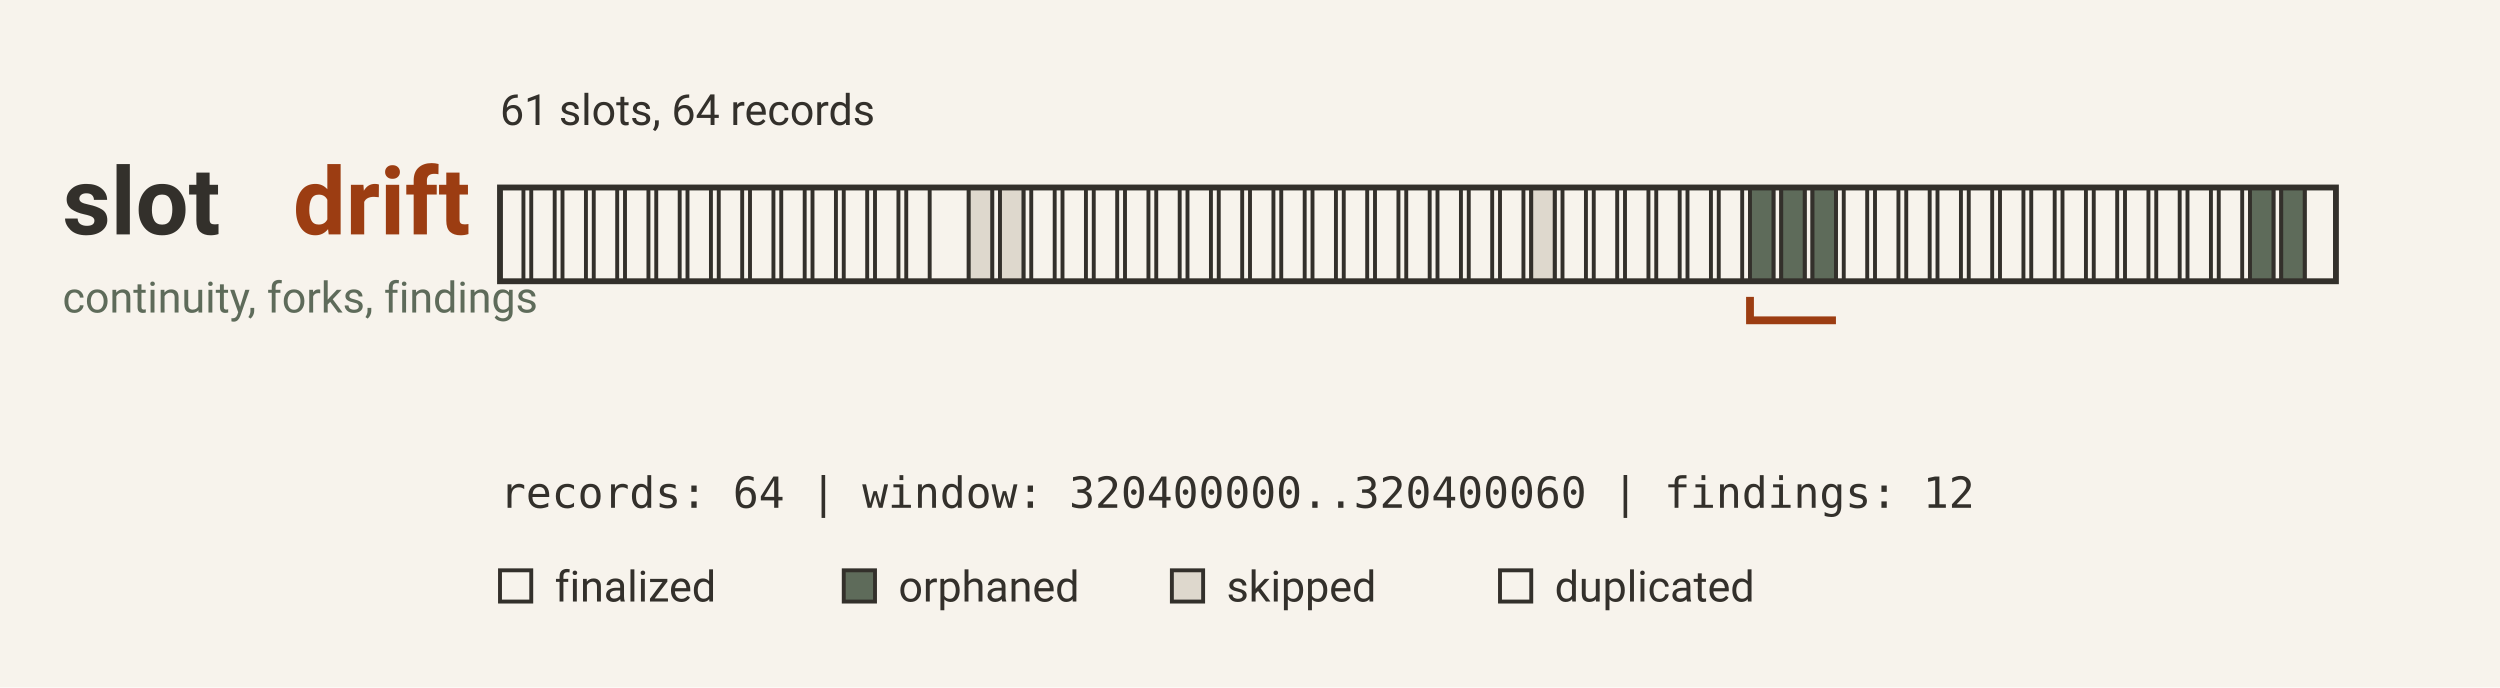
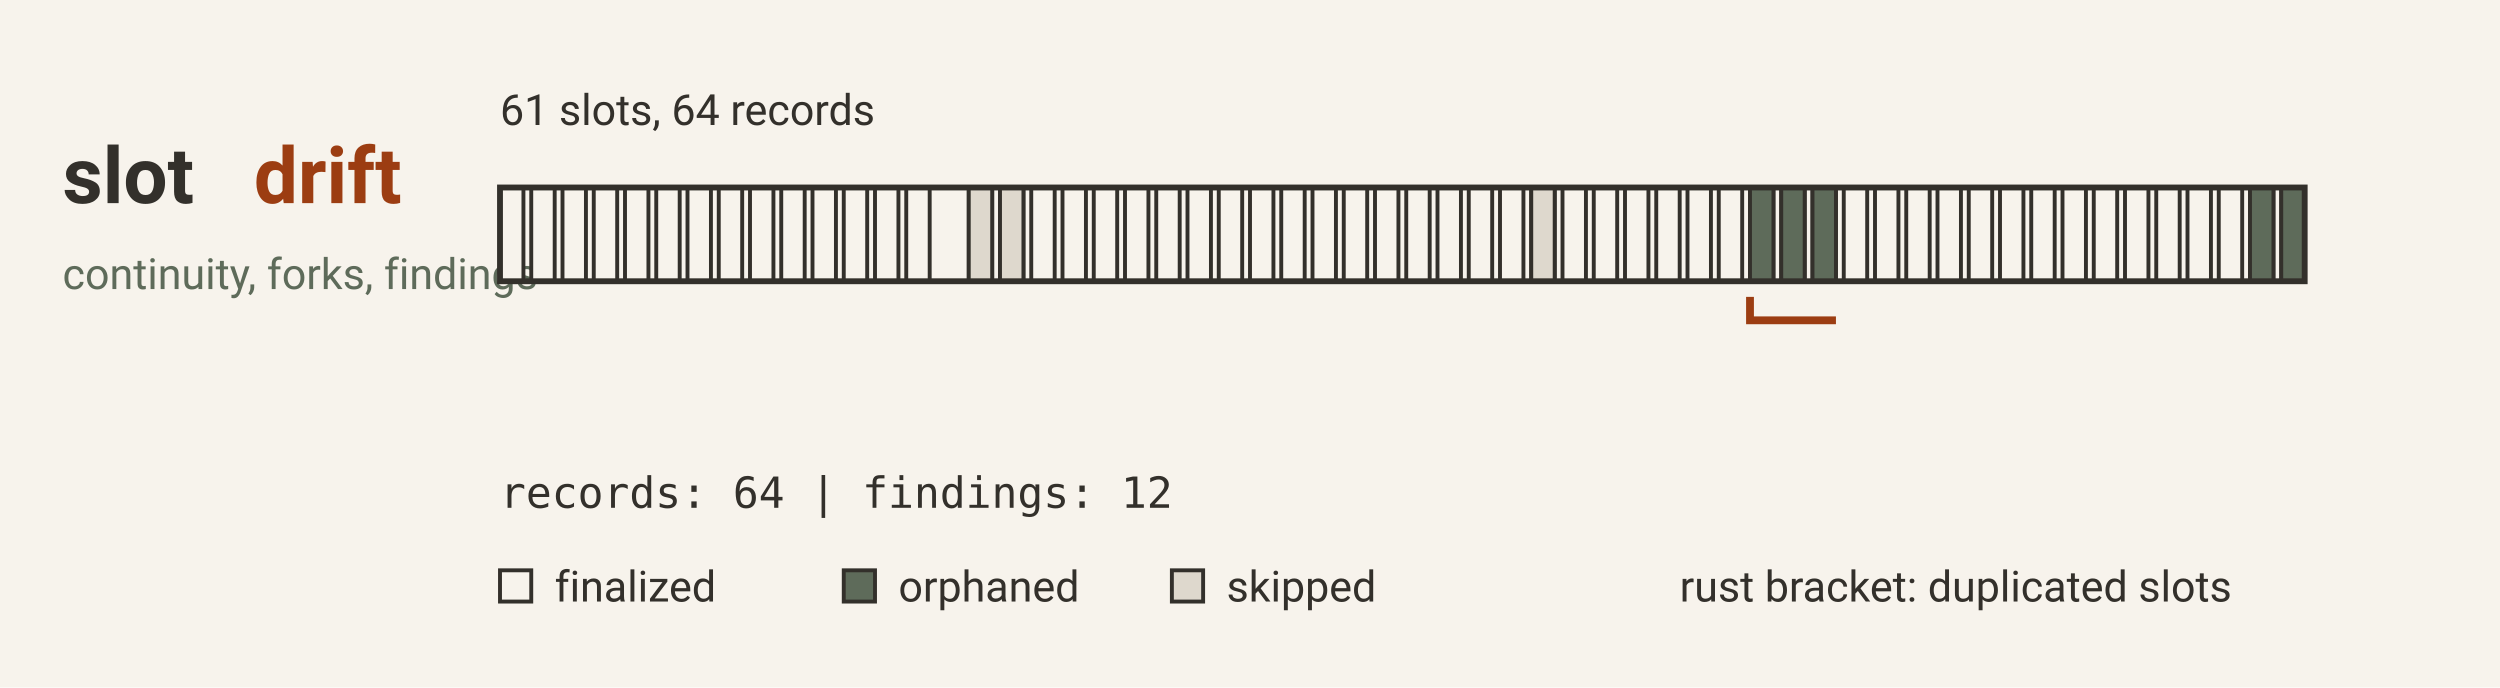
<svg xmlns="http://www.w3.org/2000/svg" width="640" height="176" viewBox="0 0 640 176" role="img" aria-labelledby="sd-banner-title sd-banner-desc">
  <style>
    @media (prefers-reduced-motion: no-preference) {
-       #sd-type-rect { animation: sd-type 6s steps(58) infinite; }
+       #sd-type-rect { animation: sd-type 8s steps(30, end) infinite; }
    }
    @keyframes sd-type {
-       from { width: 0; }
-       to { width: 400; }
+       0% { width: 0; }
+       30% { width: 180; }
+       100% { width: 180; }
    }
  </style>
  <defs>
    <clipPath id="sd-type-clip">
-       <rect id="sd-type-rect" x="128" y="118" width="400" height="16" />
+       <rect id="sd-type-rect" x="128" y="118" width="180" height="16" />
    </clipPath>
  </defs>
  <rect width="640" height="176" fill="#F7F3EC" />
-   <g font-family="-apple-system, 'Segoe UI', Roboto, Helvetica, Arial, sans-serif" font-size="24" font-weight="600">
-     <text x="16" y="60" fill="#33302B">slot</text>
-     <text x="75" y="60" fill="#9C3D12">drift</text>
+   <g font-family="-apple-system, 'Segoe UI', Roboto, Helvetica, Arial, sans-serif" font-size="20" font-weight="600">
+     <text x="16" y="52" fill="#33302B">slot</text>
+     <text x="65" y="52" fill="#9C3D12">drift</text>
  </g>
-   <text x="16" y="80" font-family="-apple-system, 'Segoe UI', Roboto, Helvetica, Arial, sans-serif" font-size="11" fill="#5E6B5A">continuity, forks, findings</text>
+   <text x="16" y="74" font-family="-apple-system, 'Segoe UI', Roboto, Helvetica, Arial, sans-serif" font-size="11" fill="#5E6B5A">continuity, forks, findings</text>
  <text x="128" y="32" font-family="-apple-system, 'Segoe UI', Roboto, Helvetica, Arial, sans-serif" font-size="11" fill="#33302B">61 slots, 64 records</text>
  <g stroke="#33302B" stroke-width="1">
    <g fill="#F7F3EC">
      <rect x="128" y="48" width="6" height="24" />
      <rect x="136" y="48" width="6" height="24" />
      <rect x="144" y="48" width="6" height="24" />
      <rect x="152" y="48" width="6" height="24" />
      <rect x="160" y="48" width="6" height="24" />
      <rect x="168" y="48" width="6" height="24" />
      <rect x="176" y="48" width="6" height="24" />
      <rect x="184" y="48" width="6" height="24" />
      <rect x="192" y="48" width="6" height="24" />
      <rect x="200" y="48" width="6" height="24" />
      <rect x="208" y="48" width="6" height="24" />
      <rect x="216" y="48" width="6" height="24" />
      <rect x="224" y="48" width="6" height="24" />
      <rect x="232" y="48" width="6" height="24" />
      <rect x="248" y="48" width="6" height="24" />
      <rect x="256" y="48" width="6" height="24" />
      <rect x="264" y="48" width="6" height="24" />
      <rect x="272" y="48" width="6" height="24" />
      <rect x="280" y="48" width="6" height="24" />
      <rect x="288" y="48" width="6" height="24" />
      <rect x="296" y="48" width="6" height="24" />
      <rect x="304" y="48" width="6" height="24" />
      <rect x="312" y="48" width="6" height="24" />
      <rect x="320" y="48" width="6" height="24" />
      <rect x="328" y="48" width="6" height="24" />
      <rect x="336" y="48" width="6" height="24" />
      <rect x="344" y="48" width="6" height="24" />
      <rect x="352" y="48" width="6" height="24" />
      <rect x="360" y="48" width="6" height="24" />
      <rect x="368" y="48" width="6" height="24" />
      <rect x="376" y="48" width="6" height="24" />
      <rect x="384" y="48" width="6" height="24" />
      <rect x="392" y="48" width="6" height="24" />
      <rect x="400" y="48" width="6" height="24" />
      <rect x="408" y="48" width="6" height="24" />
      <rect x="416" y="48" width="6" height="24" />
      <rect x="424" y="48" width="6" height="24" />
      <rect x="432" y="48" width="6" height="24" />
      <rect x="440" y="48" width="6" height="24" />
      <rect x="448" y="48" width="6" height="24" />
      <rect x="456" y="48" width="6" height="24" />
      <rect x="464" y="48" width="6" height="24" />
      <rect x="472" y="48" width="6" height="24" />
      <rect x="480" y="48" width="6" height="24" />
      <rect x="488" y="48" width="6" height="24" />
      <rect x="496" y="48" width="6" height="24" />
      <rect x="504" y="48" width="6" height="24" />
      <rect x="512" y="48" width="6" height="24" />
      <rect x="520" y="48" width="6" height="24" />
      <rect x="528" y="48" width="6" height="24" />
      <rect x="536" y="48" width="6" height="24" />
      <rect x="544" y="48" width="6" height="24" />
      <rect x="552" y="48" width="6" height="24" />
      <rect x="560" y="48" width="6" height="24" />
      <rect x="568" y="48" width="6" height="24" />
      <rect x="576" y="48" width="6" height="24" />
      <rect x="584" y="48" width="6" height="24" />
    </g>
    <g fill="#DED8CD">
      <rect x="248" y="48" width="6" height="24" />
      <rect x="256" y="48" width="6" height="24" />
      <rect x="392" y="48" width="6" height="24" />
    </g>
    <g fill="#5E6B5A">
      <rect x="448" y="48" width="6" height="24" />
      <rect x="456" y="48" width="6" height="24" />
      <rect x="464" y="48" width="6" height="24" />
      <rect x="576" y="48" width="6" height="24" />
      <rect x="584" y="48" width="6" height="24" />
    </g>
  </g>
-   <rect x="128" y="48" width="470" height="24" fill="none" stroke="#33302B" stroke-width="1.5" />
+   <rect x="128" y="48" width="462" height="24" fill="none" stroke="#33302B" stroke-width="1.5" />
  <g stroke="#9C3D12" stroke-width="2" fill="none">
    <path d="M448 76 L448 82 L470 82" />
  </g>
  <g clip-path="url(#sd-type-clip)">
-     <text x="128" y="130" font-family="&quot;Cascadia Mono&quot;, &quot;JetBrains Mono&quot;, Consolas, monospace" font-size="11" fill="#33302B">records: 64 | window: 320400000..320400060 | findings: 12</text>
+     <text x="128" y="130" font-family="&quot;Cascadia Mono&quot;, &quot;JetBrains Mono&quot;, Consolas, monospace" font-size="11" fill="#33302B">records: 64 | findings: 12</text>
  </g>
  <g stroke="#33302B" stroke-width="1">
    <rect x="128" y="146" width="8" height="8" fill="#F7F3EC" />
    <rect x="216" y="146" width="8" height="8" fill="#5E6B5A" />
    <rect x="300" y="146" width="8" height="8" fill="#DED8CD" />
-     <rect x="384" y="146" width="8" height="8" fill="#F7F3EC" />
  </g>
  <g font-family="-apple-system, 'Segoe UI', Roboto, Helvetica, Arial, sans-serif" font-size="11" fill="#33302B">
    <text x="142" y="154">finalized</text>
    <text x="230" y="154">orphaned</text>
    <text x="314" y="154">skipped</text>
-     <text x="398" y="154">duplicated</text>
+     <text x="430" y="154">rust bracket: duplicated slots</text>
  </g>
</svg>
